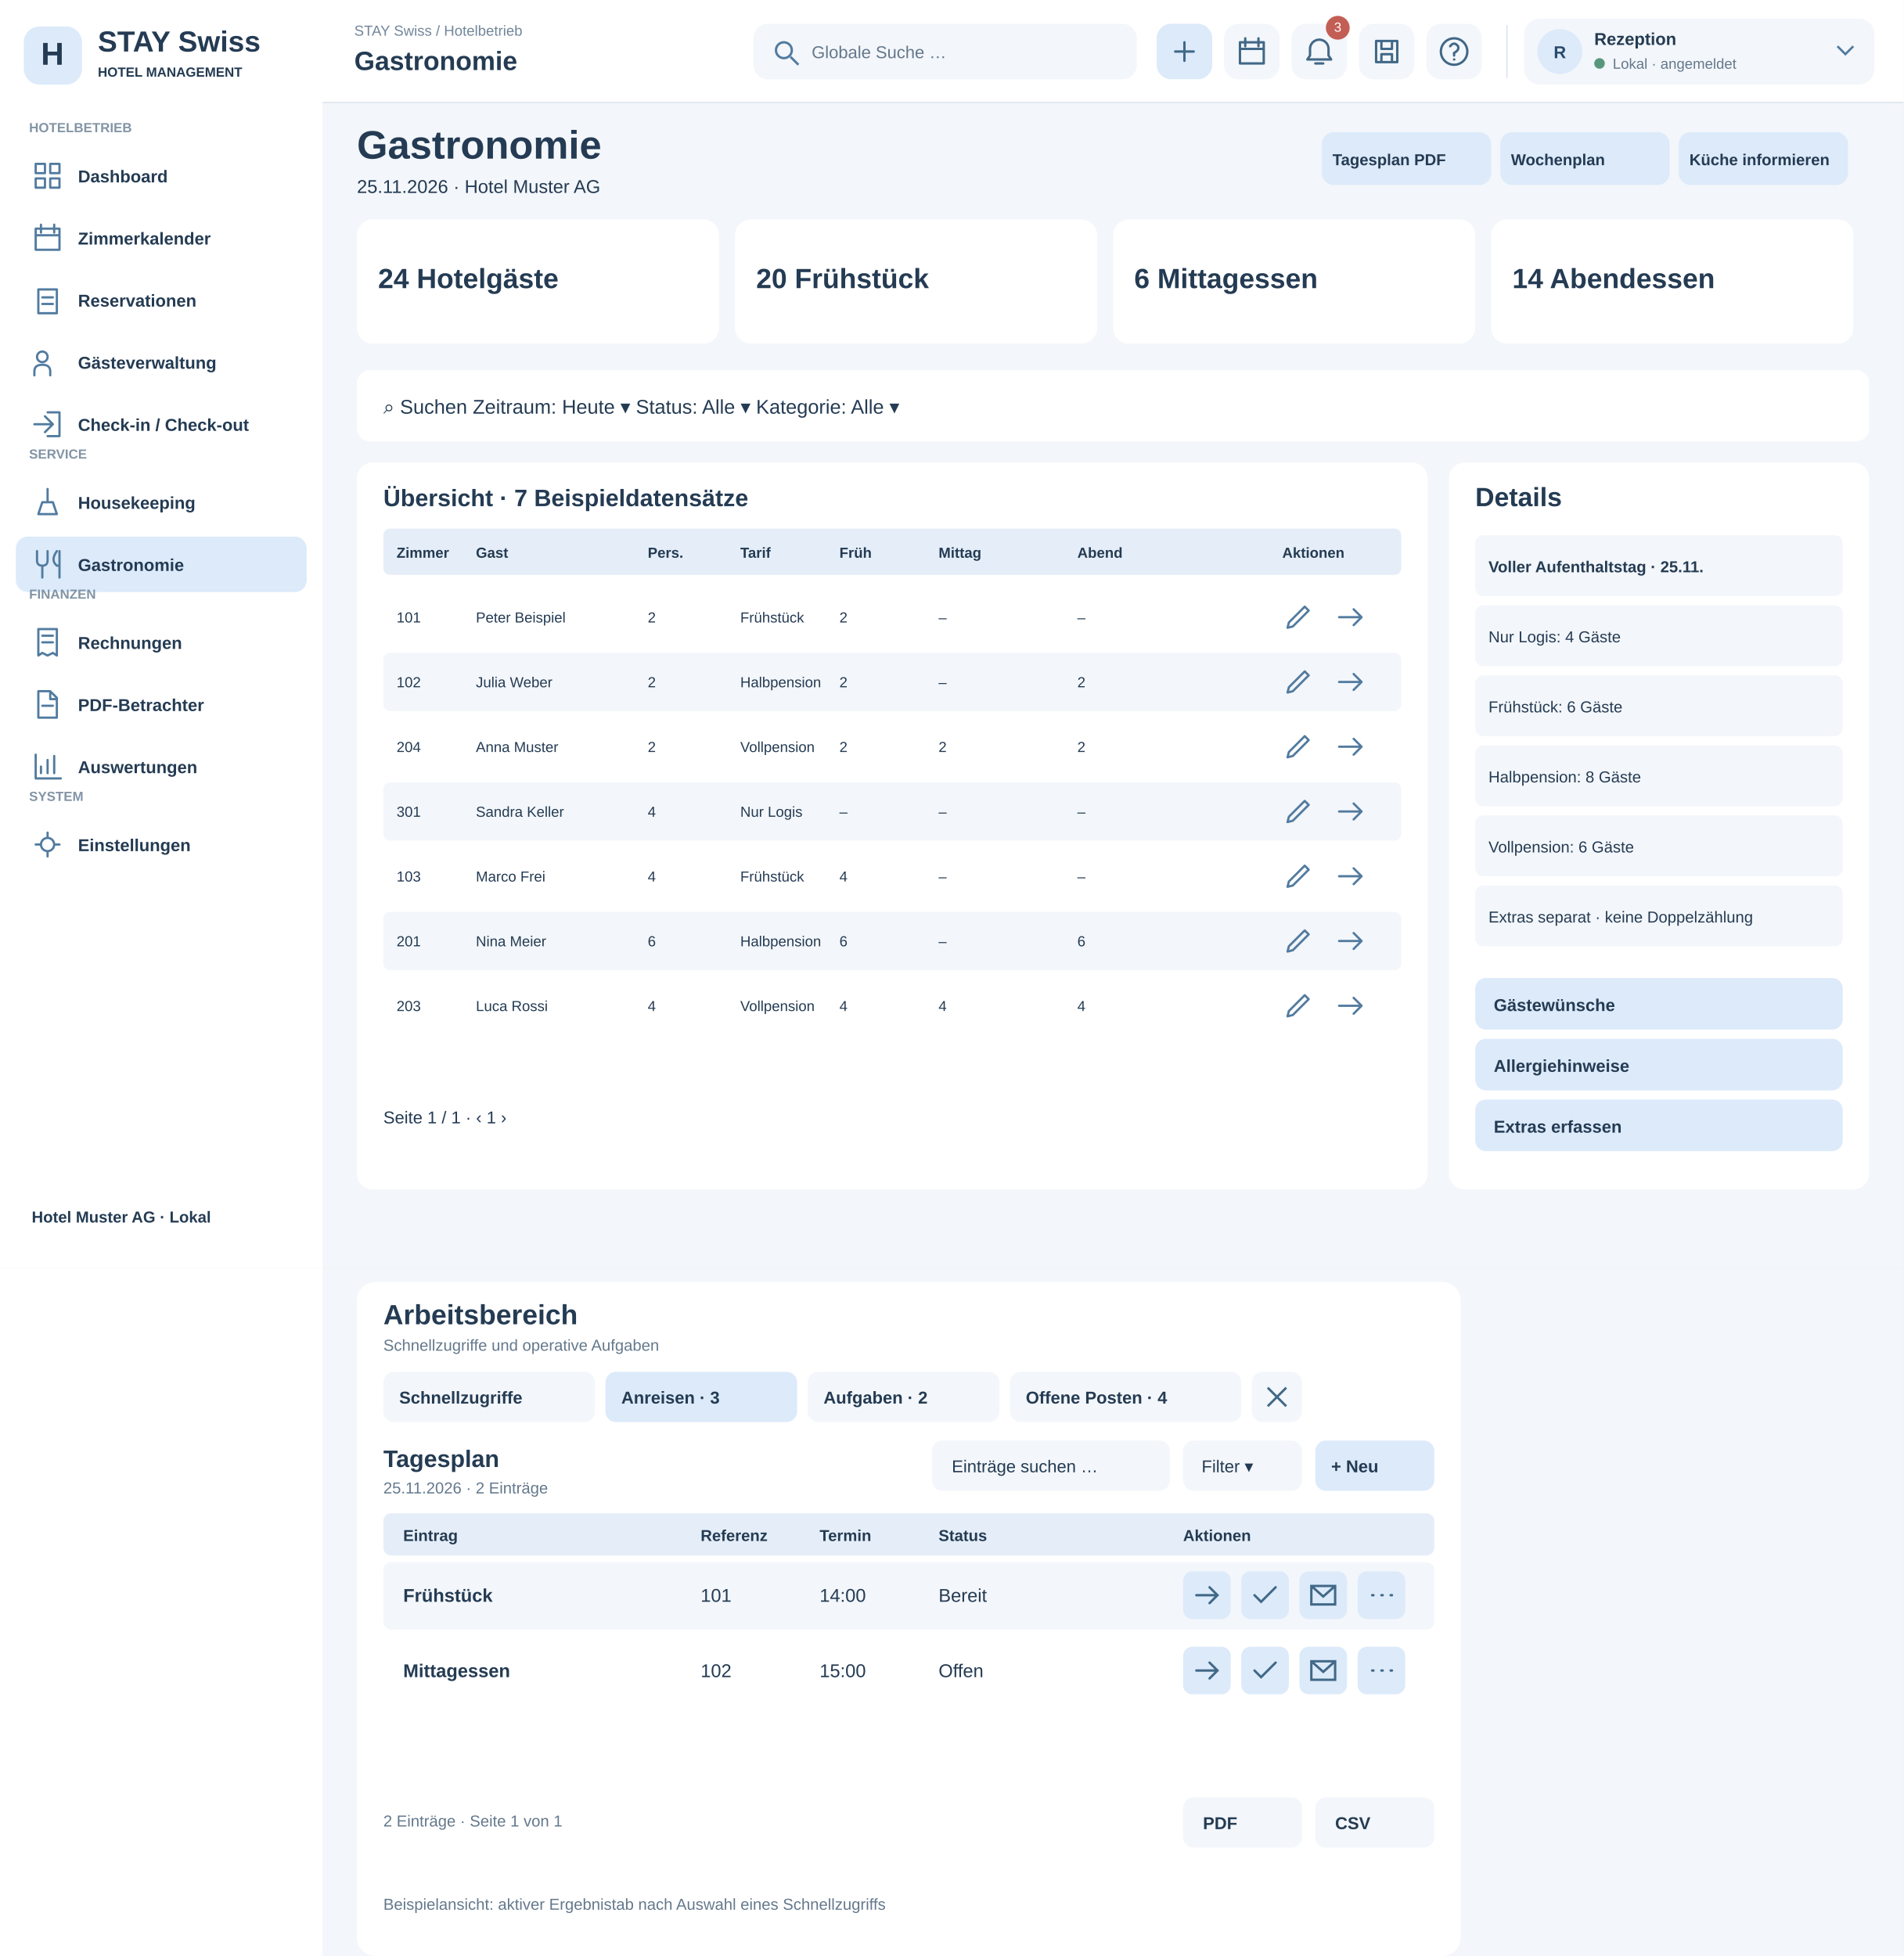
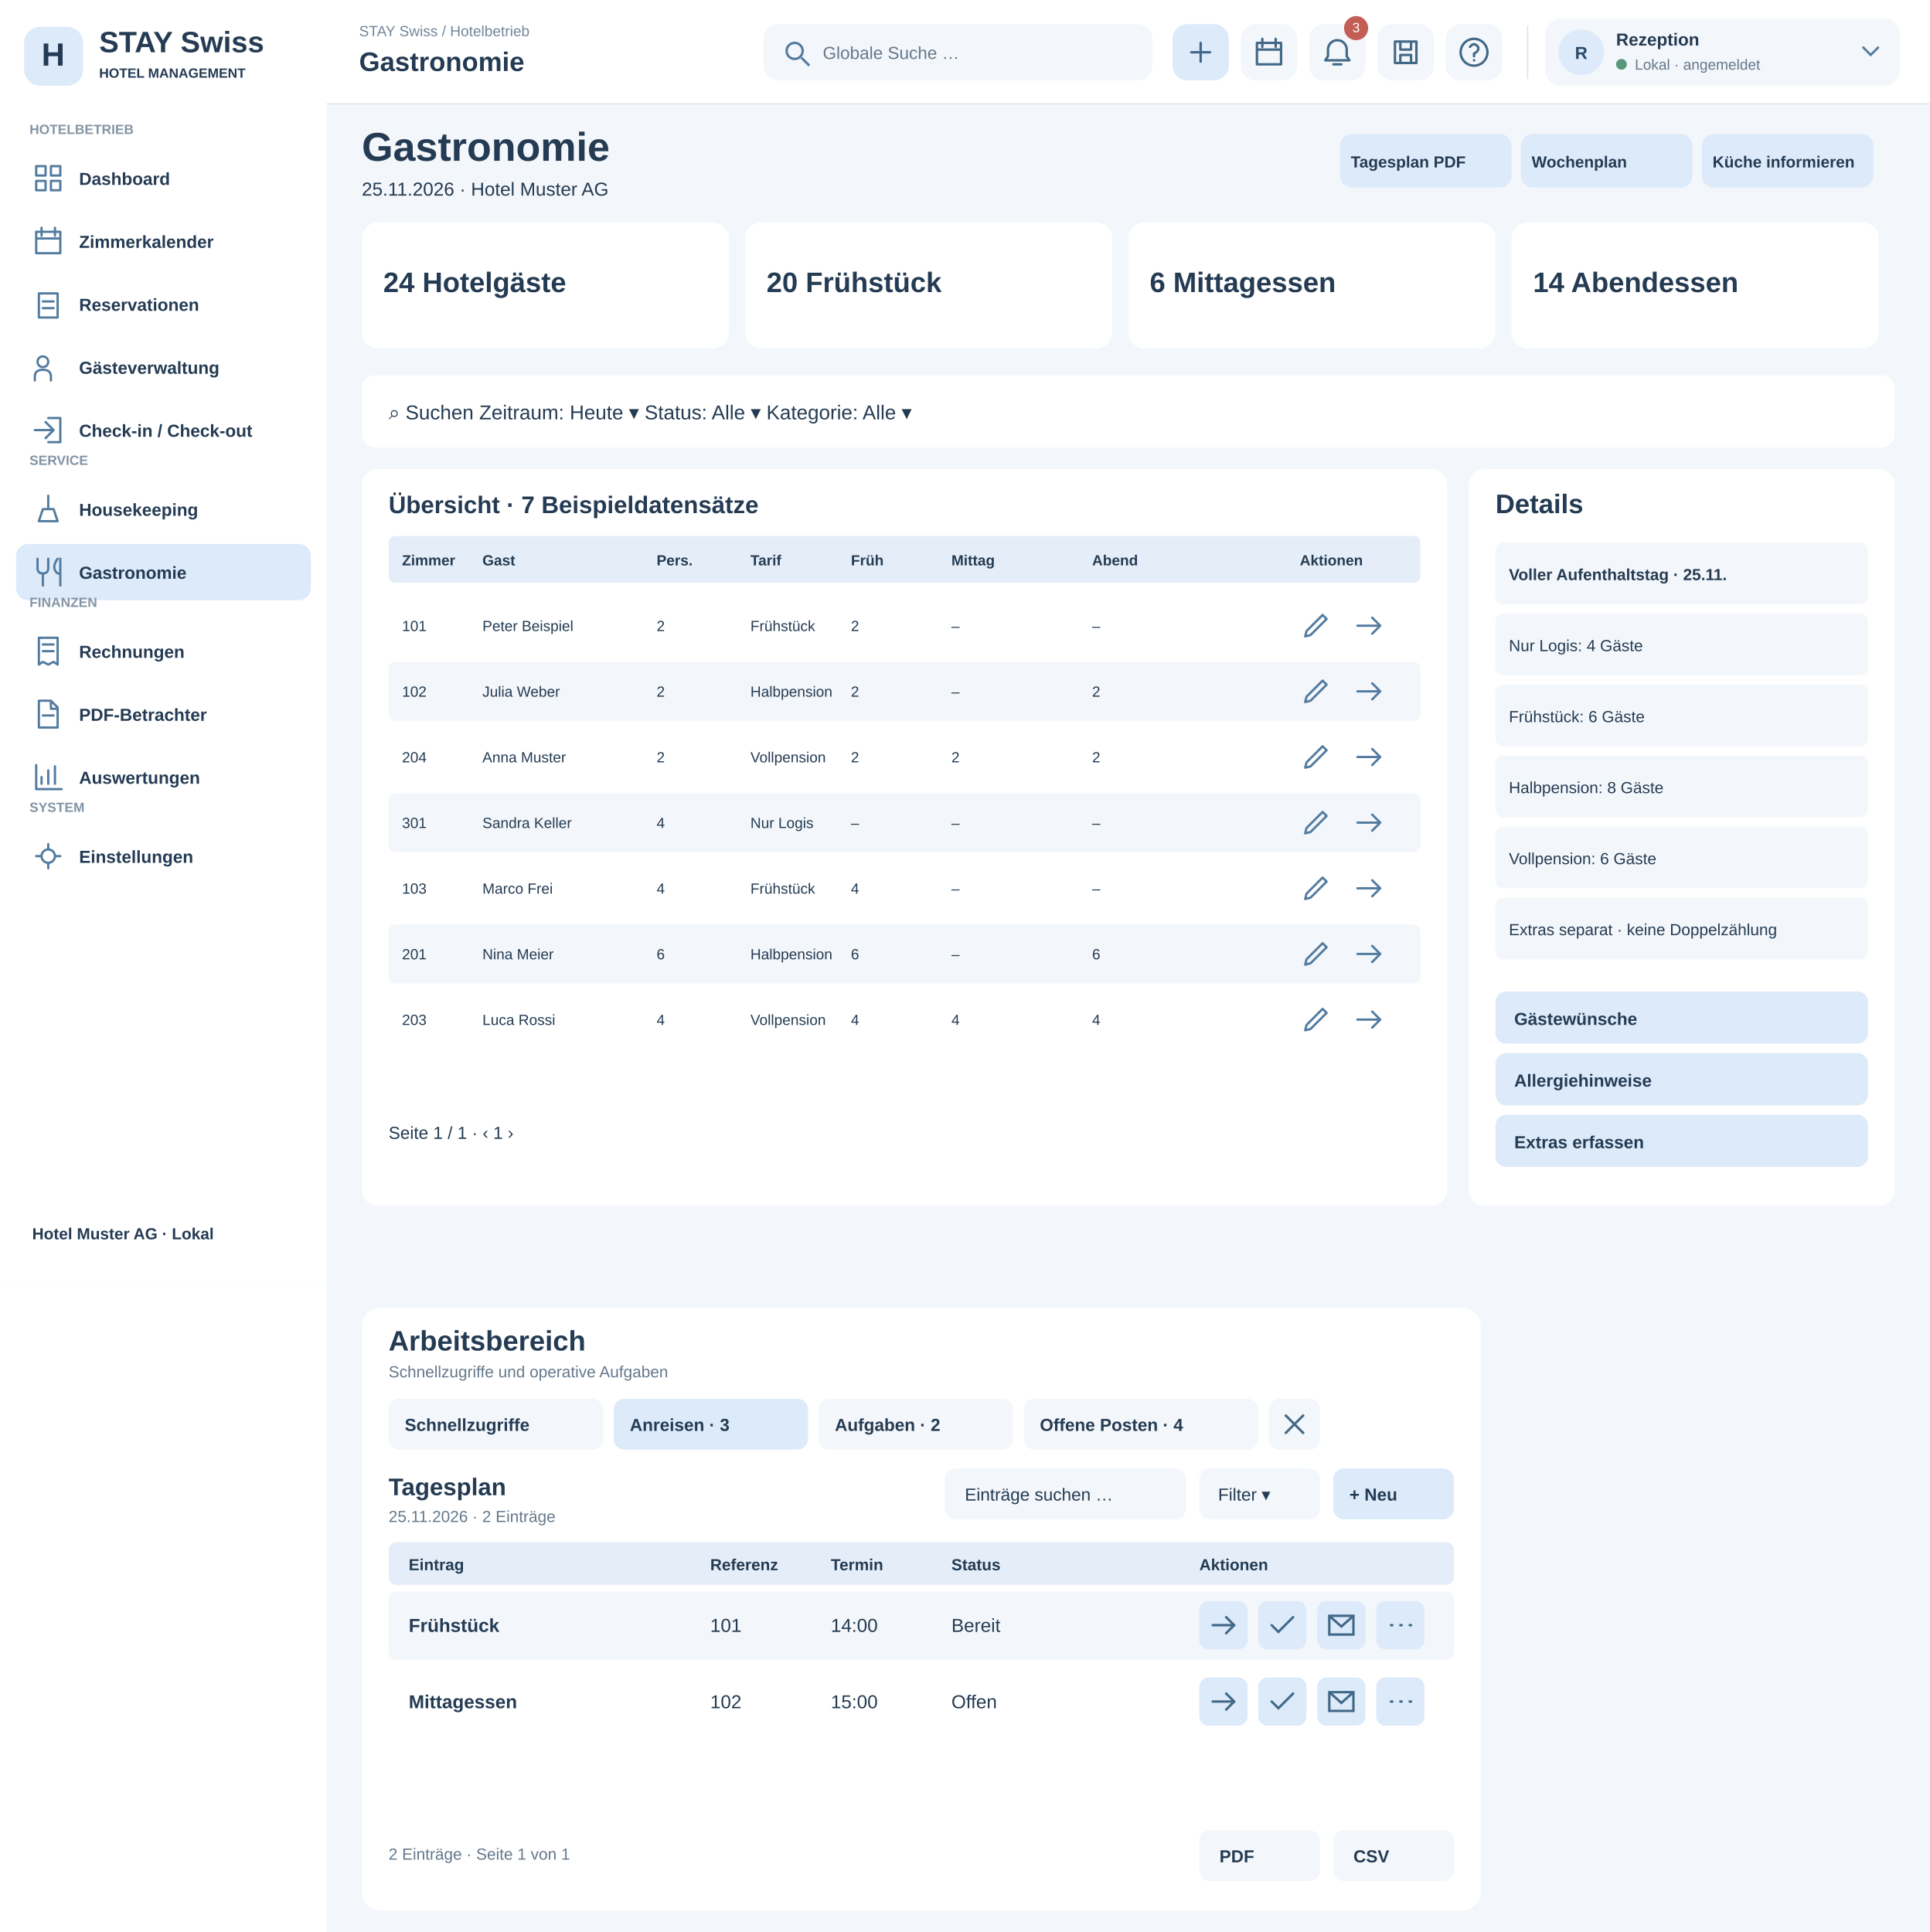
- <svg xmlns="http://www.w3.org/2000/svg" width="1440" height="1480" viewBox="0 0 1440 1480">
+ <svg xmlns="http://www.w3.org/2000/svg" width="1440" height="1442" viewBox="0 0 1440 1442">
  <rect x="0" y="0" width="1440" height="960" fill="#f3f6fa" rx="0" />
  <rect x="0" y="0" width="244" height="960" fill="#fff" rx="0" />
  <rect x="18" y="20" width="44" height="44" fill="#dceafa" rx="12" />
  <text x="31" y="49" font-family="Arial,sans-serif" font-size="24" font-weight="700" fill="#243b53">H</text>
  <text x="74" y="39" font-family="Arial,sans-serif" font-size="22" font-weight="700" fill="#243b53">STAY Swiss</text>
  <text x="74" y="58" font-family="Arial,sans-serif" font-size="10" font-weight="600" fill="#243b53">HOTEL MANAGEMENT</text>
  <text x="22" y="100" font-family="Arial,sans-serif" font-size="10" font-weight="700" fill="#8294a5">HOTELBETRIEB</text>
  <rect x="12" y="112" width="220" height="42" fill="#fff" rx="9" />
  <g transform="translate(24,121)" fill="none" stroke="#527b9f" stroke-width="1.7" stroke-linejoin="round" stroke-linecap="round">
    <path d="M3 3h7v7H3zM14 3h7v7h-7zM3 14h7v7H3zM14 14h7v7h-7z" />
  </g>
  <text x="59" y="138" font-family="Arial,sans-serif" font-size="13" font-weight="600" fill="#243b53">Dashboard</text>
  <rect x="12" y="159" width="220" height="42" fill="#fff" rx="9" />
  <g transform="translate(24,168)" fill="none" stroke="#527b9f" stroke-width="1.7" stroke-linejoin="round" stroke-linecap="round">
    <path d="M3 5h18v16H3zM7 2v6M17 2v6M3 10h18" />
  </g>
  <text x="59" y="185" font-family="Arial,sans-serif" font-size="13" font-weight="600" fill="#243b53">Zimmerkalender</text>
  <rect x="12" y="206" width="220" height="42" fill="#fff" rx="9" />
  <g transform="translate(24,215)" fill="none" stroke="#527b9f" stroke-width="1.7" stroke-linejoin="round" stroke-linecap="round">
    <path d="M5 4h14v18H5zM8 10h8M8 15h8" />
  </g>
  <text x="59" y="232" font-family="Arial,sans-serif" font-size="13" font-weight="600" fill="#243b53">Reservationen</text>
  <rect x="12" y="253" width="220" height="42" fill="#fff" rx="9" />
  <g transform="translate(24,262)" fill="none" stroke="#527b9f" stroke-width="1.7" stroke-linejoin="round" stroke-linecap="round">
    <path d="M8 12a4 4 0 1 0 0-8a4 4 0 1 0 0 8M2 22v-3q0-5 6-5t6 5v3" />
  </g>
  <text x="59" y="279" font-family="Arial,sans-serif" font-size="13" font-weight="600" fill="#243b53">Gästeverwaltung</text>
  <rect x="12" y="300" width="220" height="42" fill="#fff" rx="9" />
  <g transform="translate(24,309)" fill="none" stroke="#527b9f" stroke-width="1.7" stroke-linejoin="round" stroke-linecap="round">
    <path d="M12 3h9v18h-9M2 12h14M10 6l6 6-6 6" />
  </g>
  <text x="59" y="326" font-family="Arial,sans-serif" font-size="13" font-weight="600" fill="#243b53">Check-in / Check-out</text>
  <text x="22" y="347" font-family="Arial,sans-serif" font-size="10" font-weight="700" fill="#8294a5">SERVICE</text>
  <rect x="12" y="359" width="220" height="42" fill="#fff" rx="9" />
  <g transform="translate(24,368)" fill="none" stroke="#527b9f" stroke-width="1.7" stroke-linejoin="round" stroke-linecap="round">
    <path d="M5 21h14l-3-9H8zM12 12V2" />
  </g>
  <text x="59" y="385" font-family="Arial,sans-serif" font-size="13" font-weight="600" fill="#243b53">Housekeeping</text>
  <rect x="12" y="406" width="220" height="42" fill="#dceafa" rx="9" />
  <g transform="translate(24,415)" fill="none" stroke="#527b9f" stroke-width="1.7" stroke-linejoin="round" stroke-linecap="round">
    <path d="M4 2v7q0 4 4 4t4-4V2M8 13v9M19 2q-5 7 0 11h2M21 2v20" />
  </g>
  <text x="59" y="432" font-family="Arial,sans-serif" font-size="13" font-weight="600" fill="#243b53">Gastronomie</text>
  <text x="22" y="453" font-family="Arial,sans-serif" font-size="10" font-weight="700" fill="#8294a5">FINANZEN</text>
  <rect x="12" y="465" width="220" height="42" fill="#fff" rx="9" />
  <g transform="translate(24,474)" fill="none" stroke="#527b9f" stroke-width="1.7" stroke-linejoin="round" stroke-linecap="round">
    <path d="M5 2h14v20l-3-2-4 2-4-2-3 2zM8 7h8M8 12h8" />
  </g>
  <text x="59" y="491" font-family="Arial,sans-serif" font-size="13" font-weight="600" fill="#243b53">Rechnungen</text>
  <rect x="12" y="512" width="220" height="42" fill="#fff" rx="9" />
  <g transform="translate(24,521)" fill="none" stroke="#527b9f" stroke-width="1.7" stroke-linejoin="round" stroke-linecap="round">
    <path d="M5 2h9l5 5v15H5zM14 2v6h5M8 13h8" />
  </g>
  <text x="59" y="538" font-family="Arial,sans-serif" font-size="13" font-weight="600" fill="#243b53">PDF-Betrachter</text>
  <rect x="12" y="559" width="220" height="42" fill="#fff" rx="9" />
  <g transform="translate(24,568)" fill="none" stroke="#527b9f" stroke-width="1.7" stroke-linejoin="round" stroke-linecap="round">
    <path d="M3 3v18h19M7 17v-5M12 17V7M17 17V4" />
  </g>
  <text x="59" y="585" font-family="Arial,sans-serif" font-size="13" font-weight="600" fill="#243b53">Auswertungen</text>
  <text x="22" y="606" font-family="Arial,sans-serif" font-size="10" font-weight="700" fill="#8294a5">SYSTEM</text>
  <rect x="12" y="618" width="220" height="42" fill="#fff" rx="9" />
  <g transform="translate(24,627)" fill="none" stroke="#527b9f" stroke-width="1.7" stroke-linejoin="round" stroke-linecap="round">
    <path d="M12 3v3M12 18v3M3 12h3M18 12h3M12 7a5 5 0 1 0 0 10a5 5 0 1 0 0-10" />
  </g>
  <text x="59" y="644" font-family="Arial,sans-serif" font-size="13" font-weight="600" fill="#243b53">Einstellungen</text>
  <text x="24" y="925" font-family="Arial,sans-serif" font-size="12" font-weight="600" fill="#243b53">Hotel Muster AG · Lokal</text>
  <rect x="244" y="0" width="1196" height="78" fill="#fff" rx="0" />
  <text x="270" y="47" font-family="Arial,sans-serif" font-size="17" font-weight="700" fill="#243b53">Hotelbetrieb / Gastronomie</text>
  <rect x="825" y="19" width="310" height="40" fill="#f3f6fa" rx="10" />
  <text x="845" y="44" font-family="Arial,sans-serif" font-size="14" font-weight="400" fill="#243b53">⌕  Globale Suche</text>
  <text x="1160" y="44" font-family="Arial,sans-serif" font-size="15" font-weight="700" fill="#243b53">♧     ?     Rezeption ▾</text>
  <text x="270" y="120" font-family="Arial,sans-serif" font-size="30" font-weight="700" fill="#243b53">Gastronomie</text>
  <text x="270" y="146" font-family="Arial,sans-serif" font-size="14" font-weight="400" fill="#243b53">25.11.2026 · Hotel Muster AG</text>
  <rect x="1000" y="100" width="128" height="40" fill="#dceafa" rx="9" />
  <text x="1008" y="125" font-family="Arial,sans-serif" font-size="12" font-weight="700" fill="#243b53">Tagesplan PDF</text>
  <rect x="1135" y="100" width="128" height="40" fill="#dceafa" rx="9" />
  <text x="1143" y="125" font-family="Arial,sans-serif" font-size="12" font-weight="700" fill="#243b53">Wochenplan</text>
  <rect x="1270" y="100" width="128" height="40" fill="#dceafa" rx="9" />
  <text x="1278" y="125" font-family="Arial,sans-serif" font-size="12" font-weight="700" fill="#243b53">Küche informieren</text>
  <rect x="270" y="166" width="274" height="94" fill="#fff" rx="12" />
  <text x="286" y="218" font-family="Arial,sans-serif" font-size="21" font-weight="700" fill="#243b53">24 Hotelgäste</text>
  <rect x="556" y="166" width="274" height="94" fill="#fff" rx="12" />
  <text x="572" y="218" font-family="Arial,sans-serif" font-size="21" font-weight="700" fill="#243b53">20 Frühstück</text>
  <rect x="842" y="166" width="274" height="94" fill="#fff" rx="12" />
  <text x="858" y="218" font-family="Arial,sans-serif" font-size="21" font-weight="700" fill="#243b53">6 Mittagessen</text>
  <rect x="1128" y="166" width="274" height="94" fill="#fff" rx="12" />
  <text x="1144" y="218" font-family="Arial,sans-serif" font-size="21" font-weight="700" fill="#243b53">14 Abendessen</text>
  <rect x="270" y="280" width="1144" height="54" fill="#fff" rx="10" />
  <text x="290" y="313" font-family="Arial,sans-serif" font-size="15" font-weight="400" fill="#243b53">⌕  Suchen                 Zeitraum: Heute ▾                 Status: Alle ▾                 Kategorie: Alle ▾</text>
  <rect x="270" y="350" width="810" height="550" fill="#fff" rx="12" />
  <rect x="1096" y="350" width="318" height="550" fill="#fff" rx="12" />
  <text x="290" y="383" font-family="Arial,sans-serif" font-size="18" font-weight="700" fill="#243b53">Übersicht · 7 Beispieldatensätze</text>
  <rect x="290" y="400" width="770" height="35" fill="#e5eef8" rx="5" />
  <text x="300" y="422" font-family="Arial,sans-serif" font-size="11" font-weight="700" fill="#243b53">Zimmer</text>
  <text x="360" y="422" font-family="Arial,sans-serif" font-size="11" font-weight="700" fill="#243b53">Gast</text>
  <text x="490" y="422" font-family="Arial,sans-serif" font-size="11" font-weight="700" fill="#243b53">Pers.</text>
  <text x="560" y="422" font-family="Arial,sans-serif" font-size="11" font-weight="700" fill="#243b53">Tarif</text>
  <text x="635" y="422" font-family="Arial,sans-serif" font-size="11" font-weight="700" fill="#243b53">Früh</text>
  <text x="710" y="422" font-family="Arial,sans-serif" font-size="11" font-weight="700" fill="#243b53">Mittag</text>
  <text x="815" y="422" font-family="Arial,sans-serif" font-size="11" font-weight="700" fill="#243b53">Abend</text>
  <text x="970" y="422" font-family="Arial,sans-serif" font-size="11" font-weight="700" fill="#243b53">Aktionen</text>
  <rect x="290" y="445" width="770" height="44" fill="#fff" rx="5" />
  <text x="300" y="471" font-family="Arial,sans-serif" font-size="11" font-weight="400" fill="#243b53">101</text>
  <text x="360" y="471" font-family="Arial,sans-serif" font-size="11" font-weight="400" fill="#243b53">Peter Beispiel</text>
  <text x="490" y="471" font-family="Arial,sans-serif" font-size="11" font-weight="400" fill="#243b53">2</text>
  <text x="560" y="471" font-family="Arial,sans-serif" font-size="11" font-weight="400" fill="#243b53">Frühstück</text>
  <text x="635" y="471" font-family="Arial,sans-serif" font-size="11" font-weight="400" fill="#243b53">2</text>
  <text x="710" y="471" font-family="Arial,sans-serif" font-size="11" font-weight="400" fill="#243b53">–</text>
  <text x="815" y="471" font-family="Arial,sans-serif" font-size="11" font-weight="400" fill="#243b53">–</text>
  <g transform="translate(970,455)" fill="none" stroke="#527b9f" stroke-width="1.7" stroke-linejoin="round" stroke-linecap="round">
    <path d="M4 20l4-1 12-12-3-3L5 16z" />
  </g>
  <g transform="translate(1010,455)" fill="none" stroke="#527b9f" stroke-width="1.7" stroke-linejoin="round" stroke-linecap="round">
    <path d="M3 12h17M14 6l6 6-6 6" />
  </g>
  <rect x="290" y="494" width="770" height="44" fill="#f3f6fa" rx="5" />
  <text x="300" y="520" font-family="Arial,sans-serif" font-size="11" font-weight="400" fill="#243b53">102</text>
  <text x="360" y="520" font-family="Arial,sans-serif" font-size="11" font-weight="400" fill="#243b53">Julia Weber</text>
  <text x="490" y="520" font-family="Arial,sans-serif" font-size="11" font-weight="400" fill="#243b53">2</text>
  <text x="560" y="520" font-family="Arial,sans-serif" font-size="11" font-weight="400" fill="#243b53">Halbpension</text>
  <text x="635" y="520" font-family="Arial,sans-serif" font-size="11" font-weight="400" fill="#243b53">2</text>
  <text x="710" y="520" font-family="Arial,sans-serif" font-size="11" font-weight="400" fill="#243b53">–</text>
  <text x="815" y="520" font-family="Arial,sans-serif" font-size="11" font-weight="400" fill="#243b53">2</text>
  <g transform="translate(970,504)" fill="none" stroke="#527b9f" stroke-width="1.7" stroke-linejoin="round" stroke-linecap="round">
    <path d="M4 20l4-1 12-12-3-3L5 16z" />
  </g>
  <g transform="translate(1010,504)" fill="none" stroke="#527b9f" stroke-width="1.7" stroke-linejoin="round" stroke-linecap="round">
    <path d="M3 12h17M14 6l6 6-6 6" />
  </g>
  <rect x="290" y="543" width="770" height="44" fill="#fff" rx="5" />
  <text x="300" y="569" font-family="Arial,sans-serif" font-size="11" font-weight="400" fill="#243b53">204</text>
  <text x="360" y="569" font-family="Arial,sans-serif" font-size="11" font-weight="400" fill="#243b53">Anna Muster</text>
  <text x="490" y="569" font-family="Arial,sans-serif" font-size="11" font-weight="400" fill="#243b53">2</text>
  <text x="560" y="569" font-family="Arial,sans-serif" font-size="11" font-weight="400" fill="#243b53">Vollpension</text>
  <text x="635" y="569" font-family="Arial,sans-serif" font-size="11" font-weight="400" fill="#243b53">2</text>
  <text x="710" y="569" font-family="Arial,sans-serif" font-size="11" font-weight="400" fill="#243b53">2</text>
  <text x="815" y="569" font-family="Arial,sans-serif" font-size="11" font-weight="400" fill="#243b53">2</text>
  <g transform="translate(970,553)" fill="none" stroke="#527b9f" stroke-width="1.7" stroke-linejoin="round" stroke-linecap="round">
    <path d="M4 20l4-1 12-12-3-3L5 16z" />
  </g>
  <g transform="translate(1010,553)" fill="none" stroke="#527b9f" stroke-width="1.7" stroke-linejoin="round" stroke-linecap="round">
    <path d="M3 12h17M14 6l6 6-6 6" />
  </g>
  <rect x="290" y="592" width="770" height="44" fill="#f3f6fa" rx="5" />
  <text x="300" y="618" font-family="Arial,sans-serif" font-size="11" font-weight="400" fill="#243b53">301</text>
  <text x="360" y="618" font-family="Arial,sans-serif" font-size="11" font-weight="400" fill="#243b53">Sandra Keller</text>
  <text x="490" y="618" font-family="Arial,sans-serif" font-size="11" font-weight="400" fill="#243b53">4</text>
  <text x="560" y="618" font-family="Arial,sans-serif" font-size="11" font-weight="400" fill="#243b53">Nur Logis</text>
  <text x="635" y="618" font-family="Arial,sans-serif" font-size="11" font-weight="400" fill="#243b53">–</text>
  <text x="710" y="618" font-family="Arial,sans-serif" font-size="11" font-weight="400" fill="#243b53">–</text>
  <text x="815" y="618" font-family="Arial,sans-serif" font-size="11" font-weight="400" fill="#243b53">–</text>
  <g transform="translate(970,602)" fill="none" stroke="#527b9f" stroke-width="1.7" stroke-linejoin="round" stroke-linecap="round">
    <path d="M4 20l4-1 12-12-3-3L5 16z" />
  </g>
  <g transform="translate(1010,602)" fill="none" stroke="#527b9f" stroke-width="1.7" stroke-linejoin="round" stroke-linecap="round">
    <path d="M3 12h17M14 6l6 6-6 6" />
  </g>
  <rect x="290" y="641" width="770" height="44" fill="#fff" rx="5" />
  <text x="300" y="667" font-family="Arial,sans-serif" font-size="11" font-weight="400" fill="#243b53">103</text>
  <text x="360" y="667" font-family="Arial,sans-serif" font-size="11" font-weight="400" fill="#243b53">Marco Frei</text>
  <text x="490" y="667" font-family="Arial,sans-serif" font-size="11" font-weight="400" fill="#243b53">4</text>
  <text x="560" y="667" font-family="Arial,sans-serif" font-size="11" font-weight="400" fill="#243b53">Frühstück</text>
  <text x="635" y="667" font-family="Arial,sans-serif" font-size="11" font-weight="400" fill="#243b53">4</text>
  <text x="710" y="667" font-family="Arial,sans-serif" font-size="11" font-weight="400" fill="#243b53">–</text>
  <text x="815" y="667" font-family="Arial,sans-serif" font-size="11" font-weight="400" fill="#243b53">–</text>
  <g transform="translate(970,651)" fill="none" stroke="#527b9f" stroke-width="1.7" stroke-linejoin="round" stroke-linecap="round">
    <path d="M4 20l4-1 12-12-3-3L5 16z" />
  </g>
  <g transform="translate(1010,651)" fill="none" stroke="#527b9f" stroke-width="1.7" stroke-linejoin="round" stroke-linecap="round">
    <path d="M3 12h17M14 6l6 6-6 6" />
  </g>
  <rect x="290" y="690" width="770" height="44" fill="#f3f6fa" rx="5" />
  <text x="300" y="716" font-family="Arial,sans-serif" font-size="11" font-weight="400" fill="#243b53">201</text>
  <text x="360" y="716" font-family="Arial,sans-serif" font-size="11" font-weight="400" fill="#243b53">Nina Meier</text>
  <text x="490" y="716" font-family="Arial,sans-serif" font-size="11" font-weight="400" fill="#243b53">6</text>
  <text x="560" y="716" font-family="Arial,sans-serif" font-size="11" font-weight="400" fill="#243b53">Halbpension</text>
  <text x="635" y="716" font-family="Arial,sans-serif" font-size="11" font-weight="400" fill="#243b53">6</text>
  <text x="710" y="716" font-family="Arial,sans-serif" font-size="11" font-weight="400" fill="#243b53">–</text>
  <text x="815" y="716" font-family="Arial,sans-serif" font-size="11" font-weight="400" fill="#243b53">6</text>
  <g transform="translate(970,700)" fill="none" stroke="#527b9f" stroke-width="1.7" stroke-linejoin="round" stroke-linecap="round">
    <path d="M4 20l4-1 12-12-3-3L5 16z" />
  </g>
  <g transform="translate(1010,700)" fill="none" stroke="#527b9f" stroke-width="1.7" stroke-linejoin="round" stroke-linecap="round">
    <path d="M3 12h17M14 6l6 6-6 6" />
  </g>
  <rect x="290" y="739" width="770" height="44" fill="#fff" rx="5" />
  <text x="300" y="765" font-family="Arial,sans-serif" font-size="11" font-weight="400" fill="#243b53">203</text>
  <text x="360" y="765" font-family="Arial,sans-serif" font-size="11" font-weight="400" fill="#243b53">Luca Rossi</text>
  <text x="490" y="765" font-family="Arial,sans-serif" font-size="11" font-weight="400" fill="#243b53">4</text>
  <text x="560" y="765" font-family="Arial,sans-serif" font-size="11" font-weight="400" fill="#243b53">Vollpension</text>
  <text x="635" y="765" font-family="Arial,sans-serif" font-size="11" font-weight="400" fill="#243b53">4</text>
  <text x="710" y="765" font-family="Arial,sans-serif" font-size="11" font-weight="400" fill="#243b53">4</text>
  <text x="815" y="765" font-family="Arial,sans-serif" font-size="11" font-weight="400" fill="#243b53">4</text>
  <g transform="translate(970,749)" fill="none" stroke="#527b9f" stroke-width="1.7" stroke-linejoin="round" stroke-linecap="round">
    <path d="M4 20l4-1 12-12-3-3L5 16z" />
  </g>
  <g transform="translate(1010,749)" fill="none" stroke="#527b9f" stroke-width="1.7" stroke-linejoin="round" stroke-linecap="round">
    <path d="M3 12h17M14 6l6 6-6 6" />
  </g>
  <text x="290" y="850" font-family="Arial,sans-serif" font-size="13" font-weight="400" fill="#243b53">Seite 1 / 1 · ‹  1  ›</text>
  <text x="1116" y="383" font-family="Arial,sans-serif" font-size="20" font-weight="700" fill="#243b53">Details</text>
  <rect x="1116" y="405" width="278" height="46" fill="#f3f6fa" rx="6" />
  <text x="1126" y="433" font-family="Arial,sans-serif" font-size="12" font-weight="700" fill="#243b53">Voller Aufenthaltstag · 25.11.</text>
  <rect x="1116" y="458" width="278" height="46" fill="#f3f6fa" rx="6" />
  <text x="1126" y="486" font-family="Arial,sans-serif" font-size="12" font-weight="400" fill="#243b53">Nur Logis: 4 Gäste</text>
  <rect x="1116" y="511" width="278" height="46" fill="#f3f6fa" rx="6" />
  <text x="1126" y="539" font-family="Arial,sans-serif" font-size="12" font-weight="400" fill="#243b53">Frühstück: 6 Gäste</text>
  <rect x="1116" y="564" width="278" height="46" fill="#f3f6fa" rx="6" />
  <text x="1126" y="592" font-family="Arial,sans-serif" font-size="12" font-weight="400" fill="#243b53">Halbpension: 8 Gäste</text>
  <rect x="1116" y="617" width="278" height="46" fill="#f3f6fa" rx="6" />
  <text x="1126" y="645" font-family="Arial,sans-serif" font-size="12" font-weight="400" fill="#243b53">Vollpension: 6 Gäste</text>
  <rect x="1116" y="670" width="278" height="46" fill="#f3f6fa" rx="6" />
  <text x="1126" y="698" font-family="Arial,sans-serif" font-size="12" font-weight="400" fill="#243b53">Extras separat · keine Doppelzählung</text>
  <rect x="1116" y="740" width="278" height="39" fill="#dceafa" rx="8" />
  <text x="1130" y="765" font-family="Arial,sans-serif" font-size="13" font-weight="700" fill="#243b53">Gästewünsche</text>
  <rect x="1116" y="786" width="278" height="39" fill="#dceafa" rx="8" />
  <text x="1130" y="811" font-family="Arial,sans-serif" font-size="13" font-weight="700" fill="#243b53">Allergiehinweise</text>
  <rect x="1116" y="832" width="278" height="39" fill="#dceafa" rx="8" />
  <text x="1130" y="857" font-family="Arial,sans-serif" font-size="13" font-weight="700" fill="#243b53">Extras erfassen</text>
  <g id="premium-header">
    <style>.header-action:hover rect,.header-action:focus rect{fill:#c5dff4}.header-action{cursor:pointer}.header-action:focus{outline:none}</style>
    <rect x="244" y="0" width="1196" height="78" fill="#fff" />
    <path d="M244 77.5H1440" stroke="#dce5ee" />
    <text x="268" y="27" font-family="Arial" font-size="11" fill="#71869a">STAY Swiss / Hotelbetrieb</text>
    <text x="268" y="53" font-family="Arial" font-size="20" font-weight="700" fill="#243b53">Gastronomie</text>
    <g class="header-action" tabindex="0" aria-label="Globale Suche">
      <rect x="570" y="18" width="290" height="42" rx="11" fill="#f3f6fa" />
      <g transform="translate(584,29)" stroke="#527b9f" fill="none" stroke-width="1.8">
        <circle cx="9" cy="9" r="6" />
        <path d="M14 14l6 6" />
      </g>
      <text x="614" y="44" font-family="Arial" font-size="13" fill="#64788c">Globale Suche …</text>
    </g>
    <g class="header-action" tabindex="0" aria-label="Neue Reservation">
      <rect x="875" y="18" width="42" height="42" rx="11" fill="#dceafa" />
      <g transform="translate(884,27)" stroke="#416887" fill="none" stroke-width="1.8" stroke-linecap="round" stroke-linejoin="round">
        <path d="M12 5v14M5 12h14" />
      </g>
    </g>
    <g class="header-action" tabindex="0" aria-label="Tageskalender">
      <rect x="926" y="18" width="42" height="42" rx="11" fill="#f3f6fa" />
      <g transform="translate(935,27)" stroke="#416887" fill="none" stroke-width="1.8" stroke-linecap="round" stroke-linejoin="round">
        <path d="M3 5h18v16H3zM7 2v6M17 2v6M3 10h18" />
      </g>
    </g>
    <g class="header-action" tabindex="0" aria-label="Benachrichtigungen">
      <rect x="977" y="18" width="42" height="42" rx="11" fill="#f3f6fa" />
      <g transform="translate(986,27)" stroke="#416887" fill="none" stroke-width="1.8" stroke-linecap="round" stroke-linejoin="round">
        <path d="M12 3a7 7 0 0 0-7 7v5l-2 3h18l-2-3v-5a7 7 0 0 0-7-7M9 21h6" />
      </g>
      <circle cx="1012" cy="21" r="9" fill="#c35e55" />
      <text x="1012" y="24" font-family="Arial" font-size="10" text-anchor="middle" fill="#fff">3</text>
    </g>
    <g class="header-action" tabindex="0" aria-label="Datensicherung">
      <rect x="1028" y="18" width="42" height="42" rx="11" fill="#f3f6fa" />
      <g transform="translate(1037,27)" stroke="#416887" fill="none" stroke-width="1.8" stroke-linecap="round" stroke-linejoin="round">
        <path d="M4 4h16v16H4zM8 4v6h8V4M8 20v-6h8v6" />
      </g>
    </g>
    <g class="header-action" tabindex="0" aria-label="Hilfe">
      <rect x="1079" y="18" width="42" height="42" rx="11" fill="#f3f6fa" />
      <g transform="translate(1088,27)" stroke="#416887" fill="none" stroke-width="1.8" stroke-linecap="round" stroke-linejoin="round">
        <path d="M12 2a10 10 0 1 0 0 20a10 10 0 1 0 0-20M9 8q3-4 6 0q1 3-3 5v2M12 18h.1" />
      </g>
    </g>
    <path d="M1140 19v40" stroke="#dce5ee" />
    <g class="header-action" tabindex="0" aria-label="Benutzerprofil und Abmelden">
      <rect x="1153" y="14" width="265" height="50" rx="12" fill="#f3f6fa" />
      <circle cx="1180" cy="39" r="17" fill="#dceafa" />
      <text x="1180" y="44" text-anchor="middle" font-family="Arial" font-size="13" font-weight="700" fill="#284a6b">R</text>
      <text x="1206" y="34" font-family="Arial" font-size="13" font-weight="700" fill="#243b53">Rezeption</text>
      <circle cx="1210" cy="48" r="4" fill="#58977b" />
      <text x="1220" y="52" font-family="Arial" font-size="11" fill="#64788c">Lokal · angemeldet</text>
      <path d="M1390 35l6 6 6-6" fill="none" stroke="#527b9f" stroke-width="1.7" />
    </g>
  </g>
-   <rect x="0" y="960" width="1440" height="520" fill="#f3f6fa" />
-   <rect x="0" y="960" width="244" height="520" fill="#fff" />
-   <g transform="translate(165,230)">
-     <rect x="105" y="740" width="835" height="510" rx="14" fill="#fff" />
+   <rect x="0" y="960" width="1440" height="482" fill="#f3f6fa" />
+   <rect x="0" y="960" width="244" height="482" fill="#fff" />
+   <g transform="translate(165,236)">
+     <rect x="105" y="740" width="835" height="450" rx="14" fill="#fff" />
    <text x="125" y="772" font-family="Arial" font-size="21" font-weight="700" fill="#243b53">Arbeitsbereich</text>
    <text x="125" y="792" font-family="Arial" font-size="12" font-weight="400" fill="#64788c">Schnellzugriffe und operative Aufgaben</text>
    <g tabindex="0">
      <rect x="125" y="808" width="160" height="38" rx="8" fill="#f3f6fa" />
      <text x="137" y="832" font-family="Arial" font-size="13" font-weight="700" fill="#243b53">Schnellzugriffe</text>
    </g>
    <g tabindex="0">
      <rect x="293" y="808" width="145" height="38" rx="8" fill="#dceafa" />
      <text x="305" y="832" font-family="Arial" font-size="13" font-weight="700" fill="#243b53">Anreisen · 3</text>
    </g>
    <g tabindex="0">
      <rect x="446" y="808" width="145" height="38" rx="8" fill="#f3f6fa" />
      <text x="458" y="832" font-family="Arial" font-size="13" font-weight="700" fill="#243b53">Aufgaben · 2</text>
    </g>
    <g tabindex="0">
      <rect x="599" y="808" width="175" height="38" rx="8" fill="#f3f6fa" />
      <text x="611" y="832" font-family="Arial" font-size="13" font-weight="700" fill="#243b53">Offene Posten · 4</text>
    </g>
    <g>
      <rect x="782" y="808" width="38" height="38" rx="8" fill="#f3f6fa" />
      <path d="M794 820l14 14m0-14l-14 14" stroke="#416887" stroke-width="1.8" />
    </g>
    <text x="125" y="880" font-family="Arial" font-size="18" font-weight="700" fill="#243b53">Tagesplan</text>
    <text x="125" y="900" font-family="Arial" font-size="12" font-weight="400" fill="#64788c">25.11.2026 · 2 Einträge</text>
    <rect x="540" y="860" width="180" height="38" rx="8" fill="#f3f6fa" />
    <text x="555" y="884" font-family="Arial" font-size="13" font-weight="400" fill="#243b53">Einträge suchen …</text>
    <rect x="730" y="860" width="90" height="38" rx="8" fill="#f3f6fa" />
    <text x="744" y="884" font-family="Arial" font-size="13" font-weight="400" fill="#243b53">Filter ▾</text>
    <rect x="830" y="860" width="90" height="38" rx="8" fill="#dceafa" />
    <text x="842" y="884" font-family="Arial" font-size="13" font-weight="700" fill="#243b53">+ Neu</text>
    <rect x="125" y="915" width="795" height="32" rx="6" fill="#e5eef8" />
    <text x="140" y="936" font-family="Arial" font-size="12" font-weight="700" fill="#243b53">Eintrag</text>
    <text x="365" y="936" font-family="Arial" font-size="12" font-weight="700" fill="#243b53">Referenz</text>
    <text x="455" y="936" font-family="Arial" font-size="12" font-weight="700" fill="#243b53">Termin</text>
    <text x="545" y="936" font-family="Arial" font-size="12" font-weight="700" fill="#243b53">Status</text>
    <text x="730" y="936" font-family="Arial" font-size="12" font-weight="700" fill="#243b53">Aktionen</text>
    <rect x="125" y="952" width="795" height="51" rx="6" fill="#f3f6fa" />
    <text x="140" y="982" font-family="Arial" font-size="14" font-weight="700" fill="#243b53">Frühstück</text>
    <text x="365" y="982" font-family="Arial" font-size="14" font-weight="400" fill="#243b53">101</text>
    <text x="455" y="982" font-family="Arial" font-size="14" font-weight="400" fill="#243b53">14:00</text>
    <text x="545" y="982" font-family="Arial" font-size="14" font-weight="400" fill="#243b53">Bereit</text>
    <g tabindex="0">
      <rect x="730" y="959" width="36" height="36" rx="7" fill="#dceafa" />
      <g transform="translate(736,965)" stroke="#416887" stroke-width="1.8" stroke-linecap="round" fill="none">
        <path d="M4 12h16M14 6l6 6-6 6" />
      </g>
    </g>
    <g tabindex="0">
      <rect x="774" y="959" width="36" height="36" rx="7" fill="#dceafa" />
      <g transform="translate(780,965)" stroke="#416887" stroke-width="1.8" stroke-linecap="round" fill="none">
        <path d="M4 12l5 5L20 6" />
      </g>
    </g>
    <g tabindex="0">
      <rect x="818" y="959" width="36" height="36" rx="7" fill="#dceafa" />
      <g transform="translate(824,965)" stroke="#416887" stroke-width="1.8" stroke-linecap="round" fill="none">
        <path d="M3 5h18v14H3zM3 5l9 8 9-8" />
      </g>
    </g>
    <g tabindex="0">
      <rect x="862" y="959" width="36" height="36" rx="7" fill="#dceafa" />
      <g transform="translate(868,965)" stroke="#416887" stroke-width="1.8" stroke-linecap="round" fill="none">
        <path d="M5 12h1M12 12h1M19 12h1" />
      </g>
    </g>
    <rect x="125" y="1009" width="795" height="51" rx="6" fill="#fff" />
    <text x="140" y="1039" font-family="Arial" font-size="14" font-weight="700" fill="#243b53">Mittagessen</text>
    <text x="365" y="1039" font-family="Arial" font-size="14" font-weight="400" fill="#243b53">102</text>
    <text x="455" y="1039" font-family="Arial" font-size="14" font-weight="400" fill="#243b53">15:00</text>
    <text x="545" y="1039" font-family="Arial" font-size="14" font-weight="400" fill="#243b53">Offen</text>
    <g tabindex="0">
      <rect x="730" y="1016" width="36" height="36" rx="7" fill="#dceafa" />
      <g transform="translate(736,1022)" stroke="#416887" stroke-width="1.8" stroke-linecap="round" fill="none">
        <path d="M4 12h16M14 6l6 6-6 6" />
      </g>
    </g>
    <g tabindex="0">
      <rect x="774" y="1016" width="36" height="36" rx="7" fill="#dceafa" />
      <g transform="translate(780,1022)" stroke="#416887" stroke-width="1.8" stroke-linecap="round" fill="none">
        <path d="M4 12l5 5L20 6" />
      </g>
    </g>
    <g tabindex="0">
      <rect x="818" y="1016" width="36" height="36" rx="7" fill="#dceafa" />
      <g transform="translate(824,1022)" stroke="#416887" stroke-width="1.8" stroke-linecap="round" fill="none">
        <path d="M3 5h18v14H3zM3 5l9 8 9-8" />
      </g>
    </g>
    <g tabindex="0">
      <rect x="862" y="1016" width="36" height="36" rx="7" fill="#dceafa" />
      <g transform="translate(868,1022)" stroke="#416887" stroke-width="1.8" stroke-linecap="round" fill="none">
        <path d="M5 12h1M12 12h1M19 12h1" />
      </g>
    </g>
    <text x="125" y="1152" font-family="Arial" font-size="12" font-weight="400" fill="#64788c">2 Einträge · Seite 1 von 1</text>
    <rect x="730" y="1130" width="90" height="38" rx="8" fill="#f3f6fa" />
    <text x="745" y="1154" font-family="Arial" font-size="13" font-weight="700" fill="#243b53">PDF</text>
    <rect x="830" y="1130" width="90" height="38" rx="8" fill="#f3f6fa" />
    <text x="845" y="1154" font-family="Arial" font-size="13" font-weight="700" fill="#243b53">CSV</text>
-     <text x="125" y="1215" font-family="Arial" font-size="12" font-weight="400" fill="#64788c">Beispielansicht: aktiver Ergebnistab nach Auswahl eines Schnellzugriffs</text>
  </g>
</svg>
